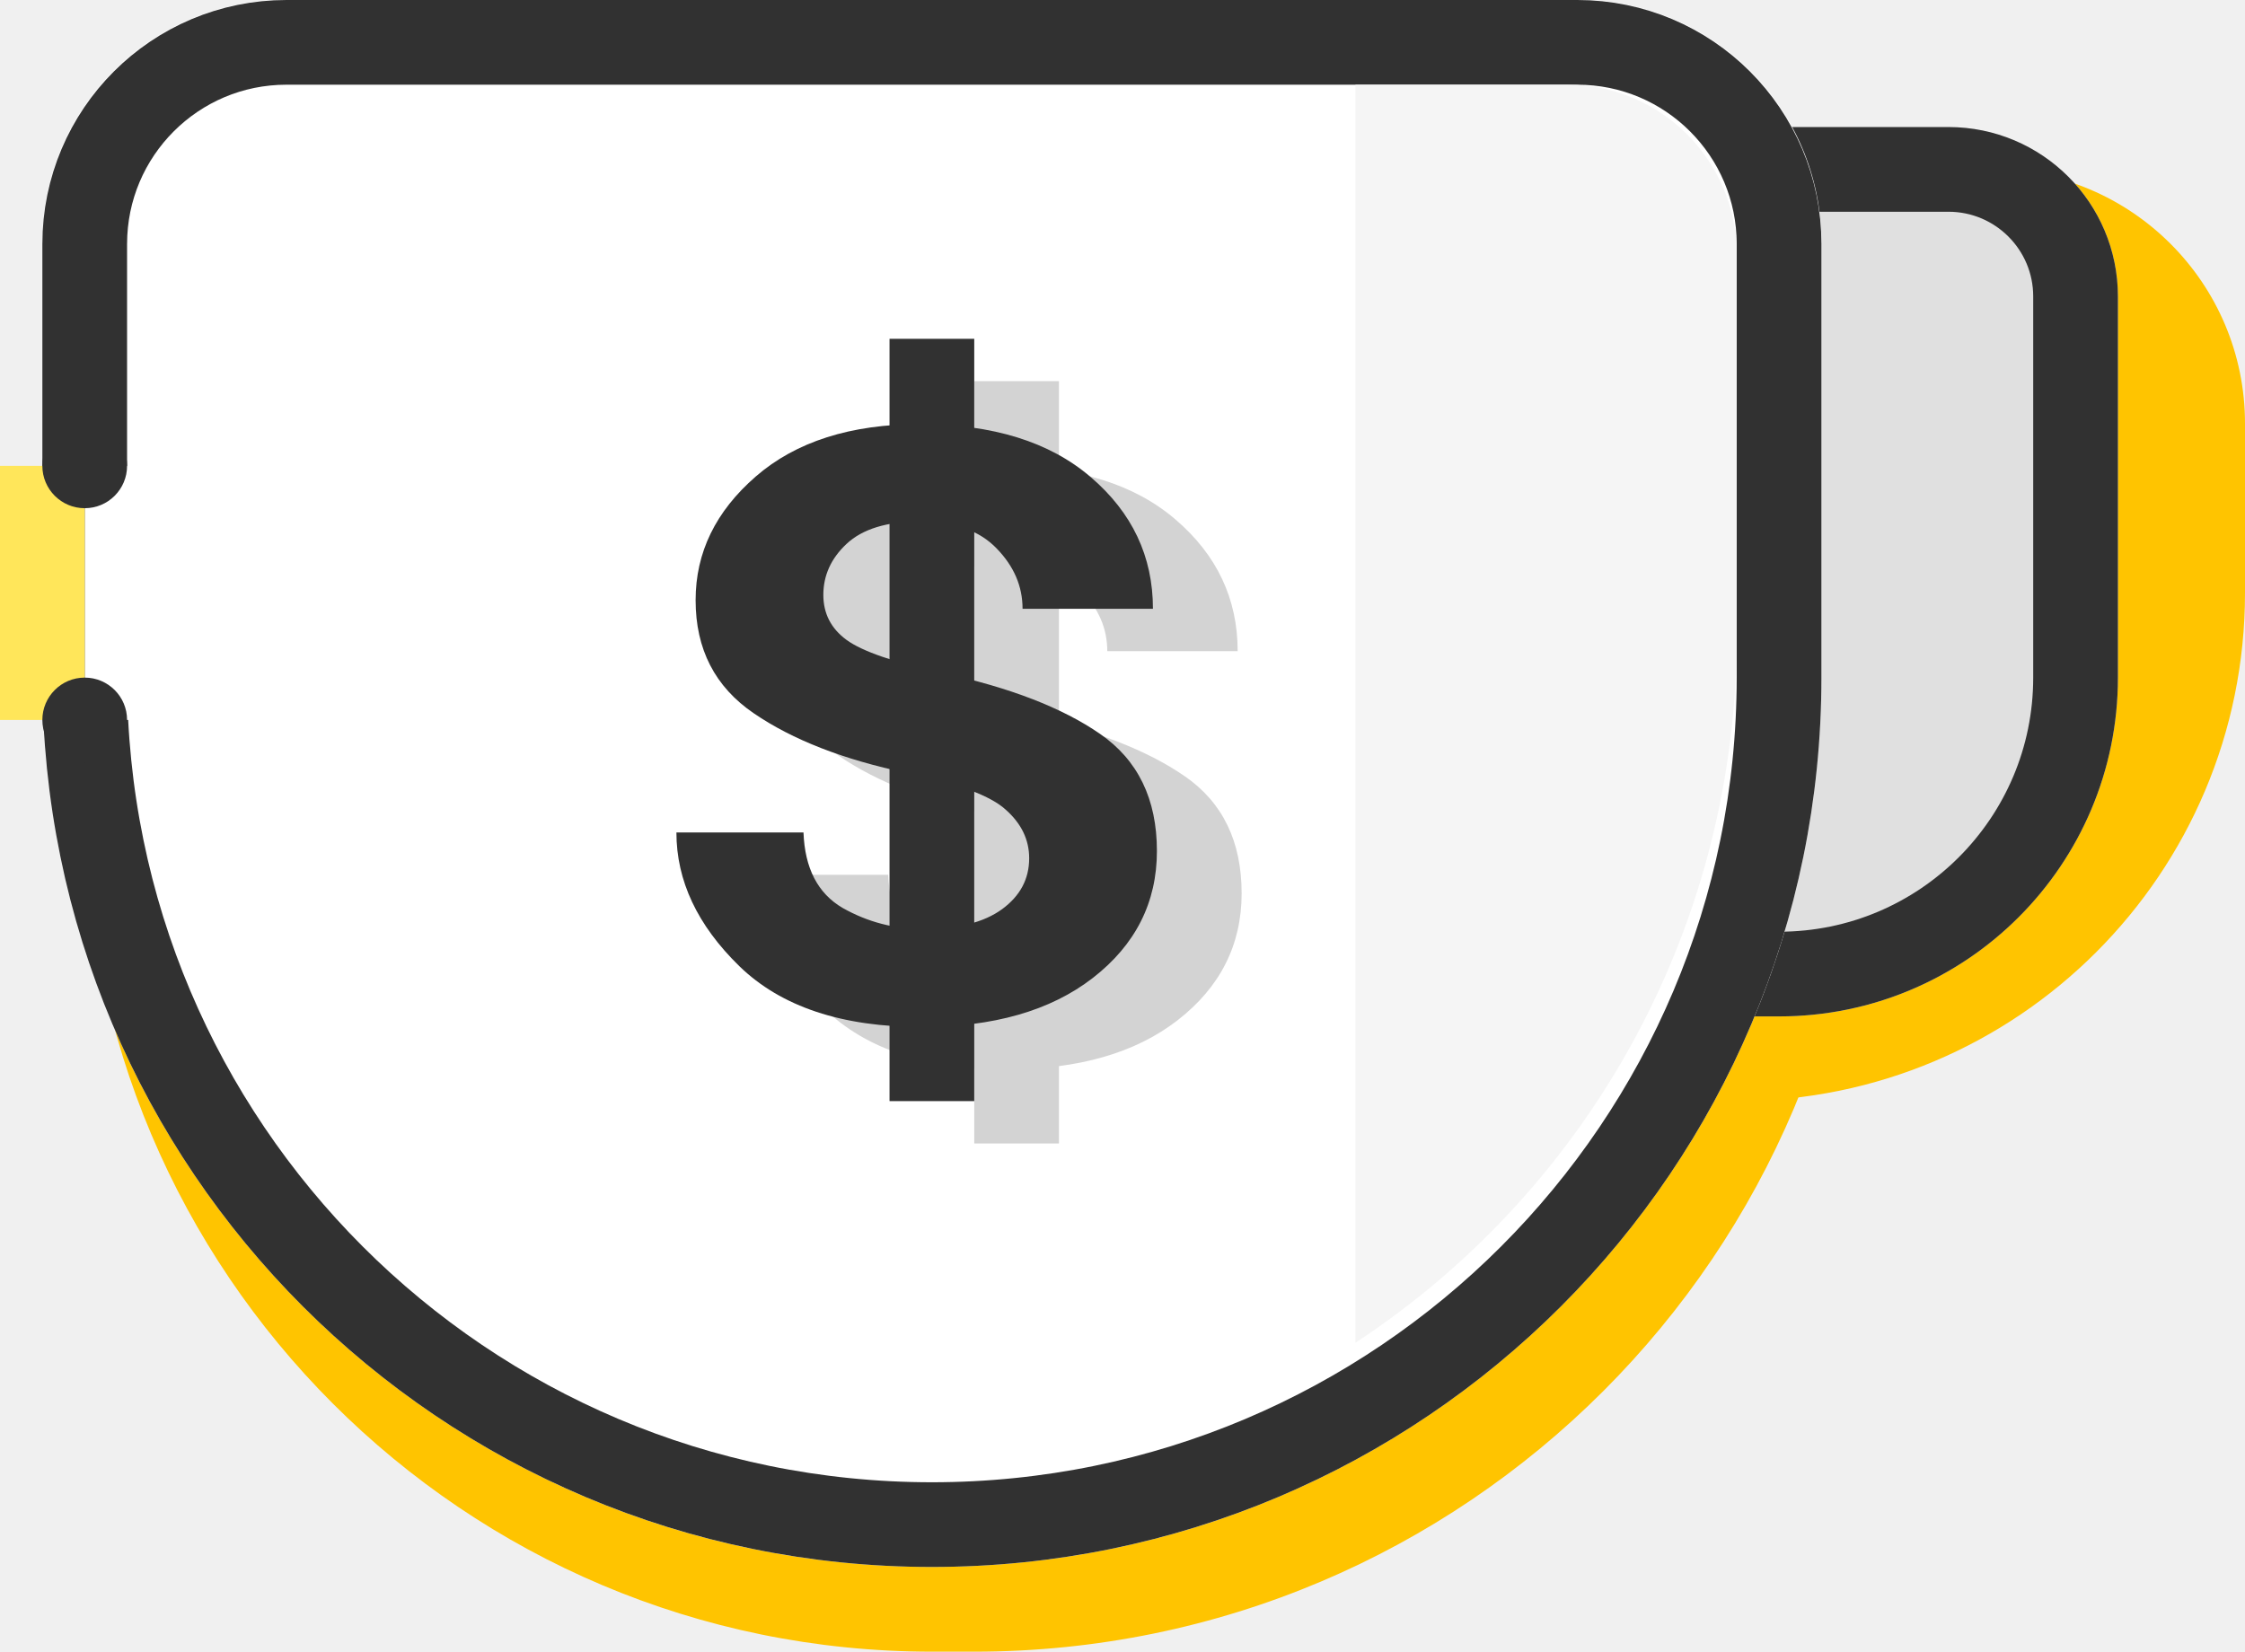
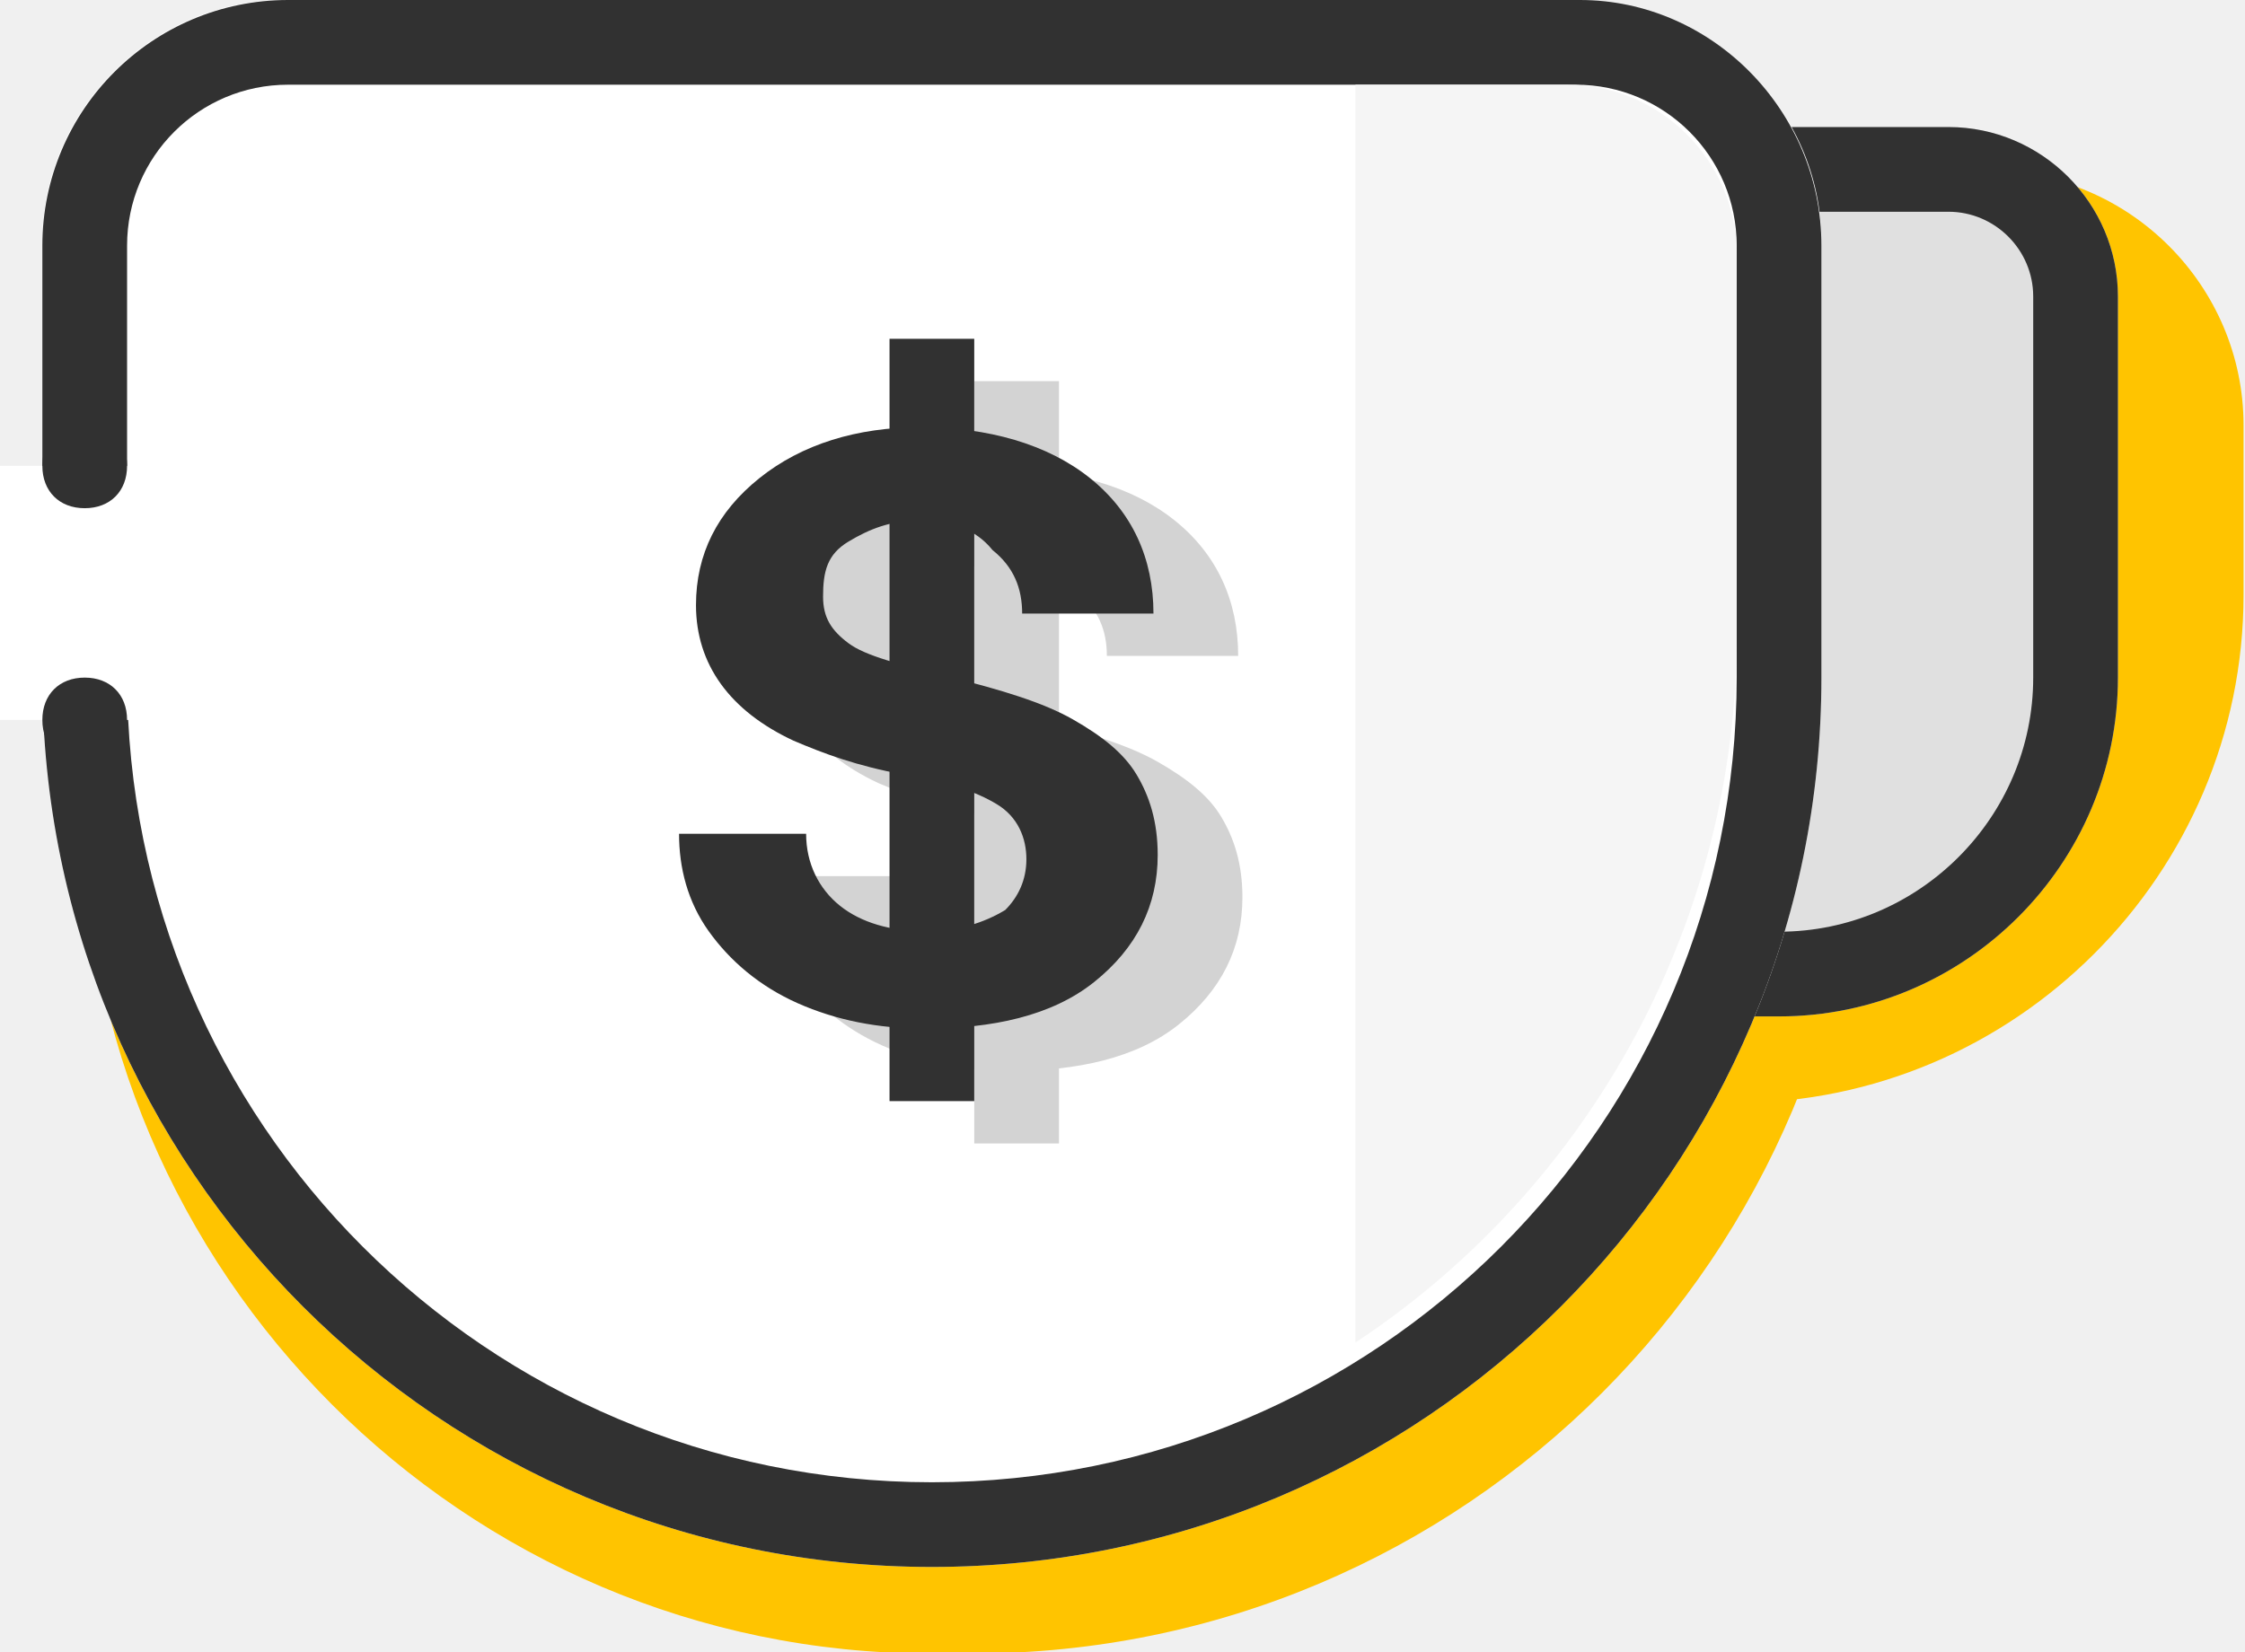
- <svg xmlns="http://www.w3.org/2000/svg" width="53" height="39" viewBox="0 0 53 39">
-   <g data-name="Group 323">
-     <g data-name="Group 303" transform="translate(-74 -596)">
-       <g data-name="Group 300" fill="#ffc400">
-         <path data-name="Rectangle 697" d="M100 600h21a6 6 0 016 6v4a12 12 0 01-12 12h-15a6 6 0 01-6-6v-10a6 6 0 016-6z" />
-         <path data-name="Rectangle 696" d="M82 598h30a6 6 0 016 6v10a21 21 0 01-21 21h-1a20 20 0 01-20-20v-11a6 6 0 016-6z" />
-       </g>
-       <g data-name="Group 301" stroke="#313131" stroke-width="2">
-         <g data-name="Rectangle 697" fill="#e0e0e0">
-           <path d="M99 599h21a4 4 0 014 4v9a8 8 0 01-8 8H99a8 8 0 01-8-8v-5a8 8 0 018-8z" stroke="none" />
-           <path d="M99 600h21a3 3 0 013 3v9a7 7 0 01-7 7H99a7 7 0 01-7-7v-5a7 7 0 017-7z" fill="none" />
-         </g>
-         <g data-name="Rectangle 696" fill="#fff">
-           <path d="M80.727 596h30.546a5.727 5.727 0 015.727 5.727V612a21 21 0 01-21 21 21 21 0 01-21-21v-10.273A5.727 5.727 0 0180.727 596z" stroke="none" />
-           <path d="M80.762 597h30.476a4.762 4.762 0 014.762 4.762V612a20 20 0 01-20 20h0a20 20 0 01-20-20v-10.238A4.762 4.762 0 0180.762 597z" fill="none" />
-         </g>
-       </g>
-       <path data-name="Rectangle 698" fill="#fff" d="M76 607h2v6h-2z" />
-       <path data-name="Rectangle 699" fill="#ffe65a" d="M74 607h2v6h-2z" />
-       <rect data-name="Rectangle 700" width="2" height="2" rx="1" transform="translate(75 606)" fill="#313131" />
-       <rect data-name="Rectangle 701" width="2" height="2" rx="1" transform="translate(75 612)" fill="#313131" />
-       <path data-name="Subtraction 49" d="M106 627.706V598h5a4 4 0 014 4v9a19.975 19.975 0 01-9 16.706z" fill="#f5f5f5" />
-       <path data-name="Rectangle 718" fill="#d3d3d3" d="M97 605h2v18h-2z" />
-       <g data-name="Group 302" font-size="26" font-family="Roboto-Medium, Roboto Medium" font-weight="500">
-         <text transform="translate(91 621)" fill="#d3d3d3">
-           <tspan x="0" y="0">s</tspan>
-         </text>
-         <text data-name="s" transform="translate(89 620)" fill="#313131">
-           <tspan x="0" y="0">s</tspan>
-         </text>
-       </g>
-       <path data-name="Rectangle 713" fill="#313131" d="M95 604h2v18h-2z" />
-     </g>
+ <svg xmlns="http://www.w3.org/2000/svg" viewBox="0 0 53 39">
+   <path d="M25.966 4.044h21c3.3 0 6 2.7 6 6v4c0 6.6-5.4 12-12 12h-15c-3.3 0-6-2.7-6-6v-10c0-3.4 2.7-6 6-6z" fill="#ffc400" />
+   <path d="M7.966 2.044h30c3.3 0 6 2.7 6 6v10c0 11.6-9.4 21-21 21h-1c-11 0-20-9-20-20v-11c0-3.4 2.7-6 6-6z" fill="#ffc400" />
+   <path d="M25 3h21c2.2 0 4 1.8 4 4v9c0 4.4-3.6 8-8 8H25c-4.4 0-8-3.6-8-8v-5c0-4.4 3.6-8 8-8z" fill="#e0e0e0" />
+   <path d="M42 24H25c-4.4 0-8-3.6-8-8v-5c0-4.4 3.6-8 8-8h21c2.2 0 4 1.8 4 4v9c0 4.4-3.6 8-8 8zM25 5c-3.3 0-6 2.7-6 6v5c0 3.3 2.7 6 6 6h17c3.3 0 6-2.7 6-6V7c0-1.1-.9-2-2-2H25z" fill="#313131" />
+   <path d="M6.7 0h30.5C40.4 0 43 2.6 43 5.7V16c0 11.6-9.4 21-21 21S1 27.6 1 16V5.7C1 2.6 3.6 0 6.7 0z" fill="#fff" />
+   <path d="M22 37C10.4 37 1 27.6 1 16V5.8C1 2.6 3.6 0 6.8 0h30.5C40.4 0 43 2.6 43 5.8V16c0 11.6-9.4 21-21 21zM6.8 2C4.7 2 3 3.7 3 5.8V16c0 10.5 8.5 19 19 19s19-8.5 19-19V5.8C41 3.7 39.3 2 37.2 2H6.8z" fill="#313131" />
+   <path fill="#fff" d="M2 11h2v6H2zM0 11h2v6H0z" />
+   <path d="M2 10c.6 0 1 .4 1 1s-.4 1-1 1-1-.4-1-1 .4-1 1-1zM2 16c.6 0 1 .4 1 1s-.4 1-1 1-1-.4-1-1 .4-1 1-1z" fill="#313131" />
+   <g>
+     <path d="M32 31.7V2h5c2.2 0 4 1.8 4 4v9c0 6.7-3.4 13-9 16.7z" fill="#f5f5f5" />
+   </g>
+   <g>
+     <path fill="#d3d3d3" d="M23 9h2v18h-2z" />
+   </g>
+   <g>
+     <path d="M26.231 21.288c0-.5-.2-1-.7-1.3s-1.1-.5-2.2-.7-1.9-.5-2.6-.8c-1.5-.7-2.3-1.8-2.3-3.2 0-1.2.5-2.2 1.5-3s2.3-1.2 3.8-1.2c1.6 0 3 .4 4 1.2 1 .8 1.5 1.9 1.5 3.2h-3.1c0-.6-.2-1.1-.7-1.5-.4-.5-1-.7-1.7-.7s-1.2.2-1.7.5-.6.7-.6 1.3c0 .5.2.8.6 1.1s1.2.5 2.4.8c1.2.3 2.2.6 2.9 1 .7.4 1.2.8 1.5 1.3.3.5.5 1.1.5 1.9 0 1.2-.5 2.2-1.5 3-1 .8-2.4 1.1-4 1.1-1.1 0-2.1-.2-3-.6s-1.6-1-2.1-1.7-.7-1.5-.7-2.3h3c0 .7.3 1.3.8 1.7.5.4 1.2.6 2 .6s1.4-.2 1.9-.5c.3-.3.5-.7.5-1.2z" fill="#d3d3d3" />
+     <path d="M24.231 20.288c0-.5-.2-1-.7-1.3s-1.1-.5-2.2-.7-1.9-.5-2.6-.8c-1.5-.7-2.3-1.8-2.3-3.2 0-1.2.5-2.2 1.5-3s2.3-1.2 3.8-1.2c1.6 0 3 .4 4 1.2s1.5 1.9 1.5 3.2h-3.1c0-.6-.2-1.1-.7-1.5-.4-.5-1-.7-1.7-.7s-1.2.2-1.7.5-.6.7-.6 1.3c0 .5.2.8.6 1.1s1.2.5 2.4.8c1.2.3 2.2.6 2.9 1 .7.4 1.2.8 1.5 1.3.3.5.5 1.1.5 1.9 0 1.2-.5 2.2-1.5 3-1 .8-2.4 1.1-4 1.1-1.1 0-2.1-.2-3-.6s-1.6-1-2.1-1.7-.7-1.5-.7-2.3h3c0 .7.3 1.3.8 1.7.5.4 1.2.6 2 .6s1.4-.2 1.9-.5c.3-.3.5-.7.5-1.2z" fill="#313131" />
+   </g>
+   <g>
+     <path fill="#313131" d="M21 8h2v18h-2z" />
  </g>
</svg>
